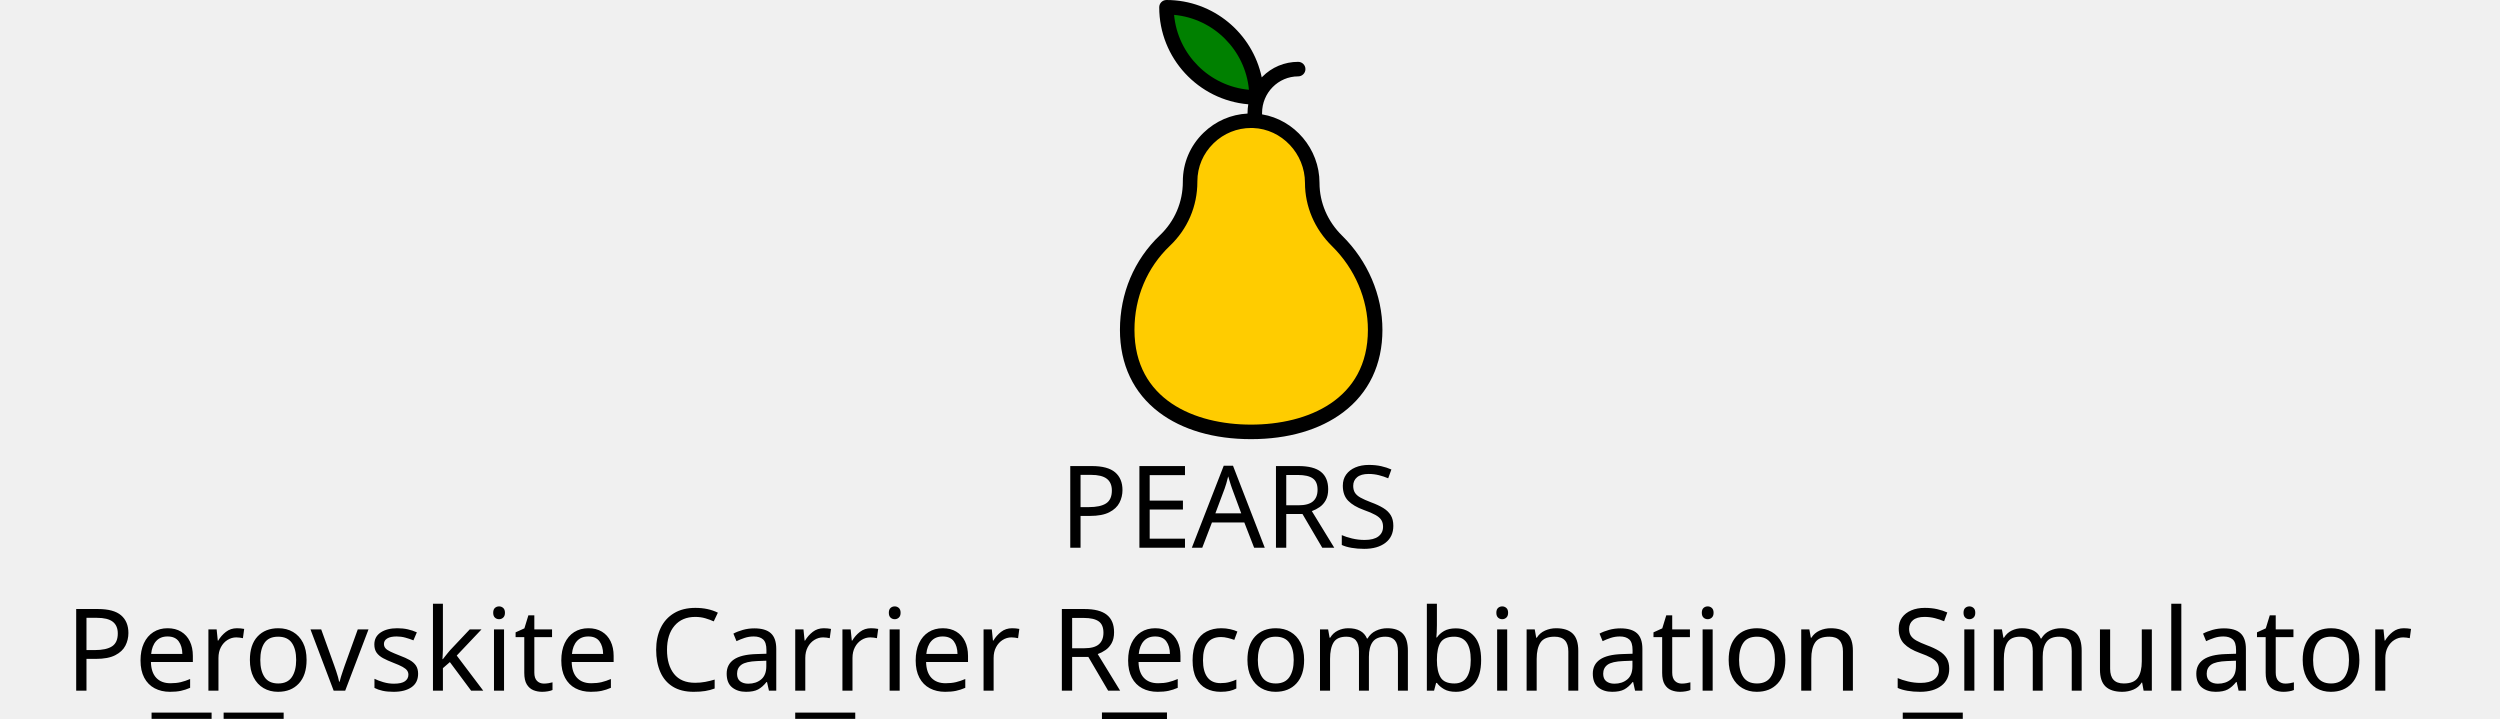
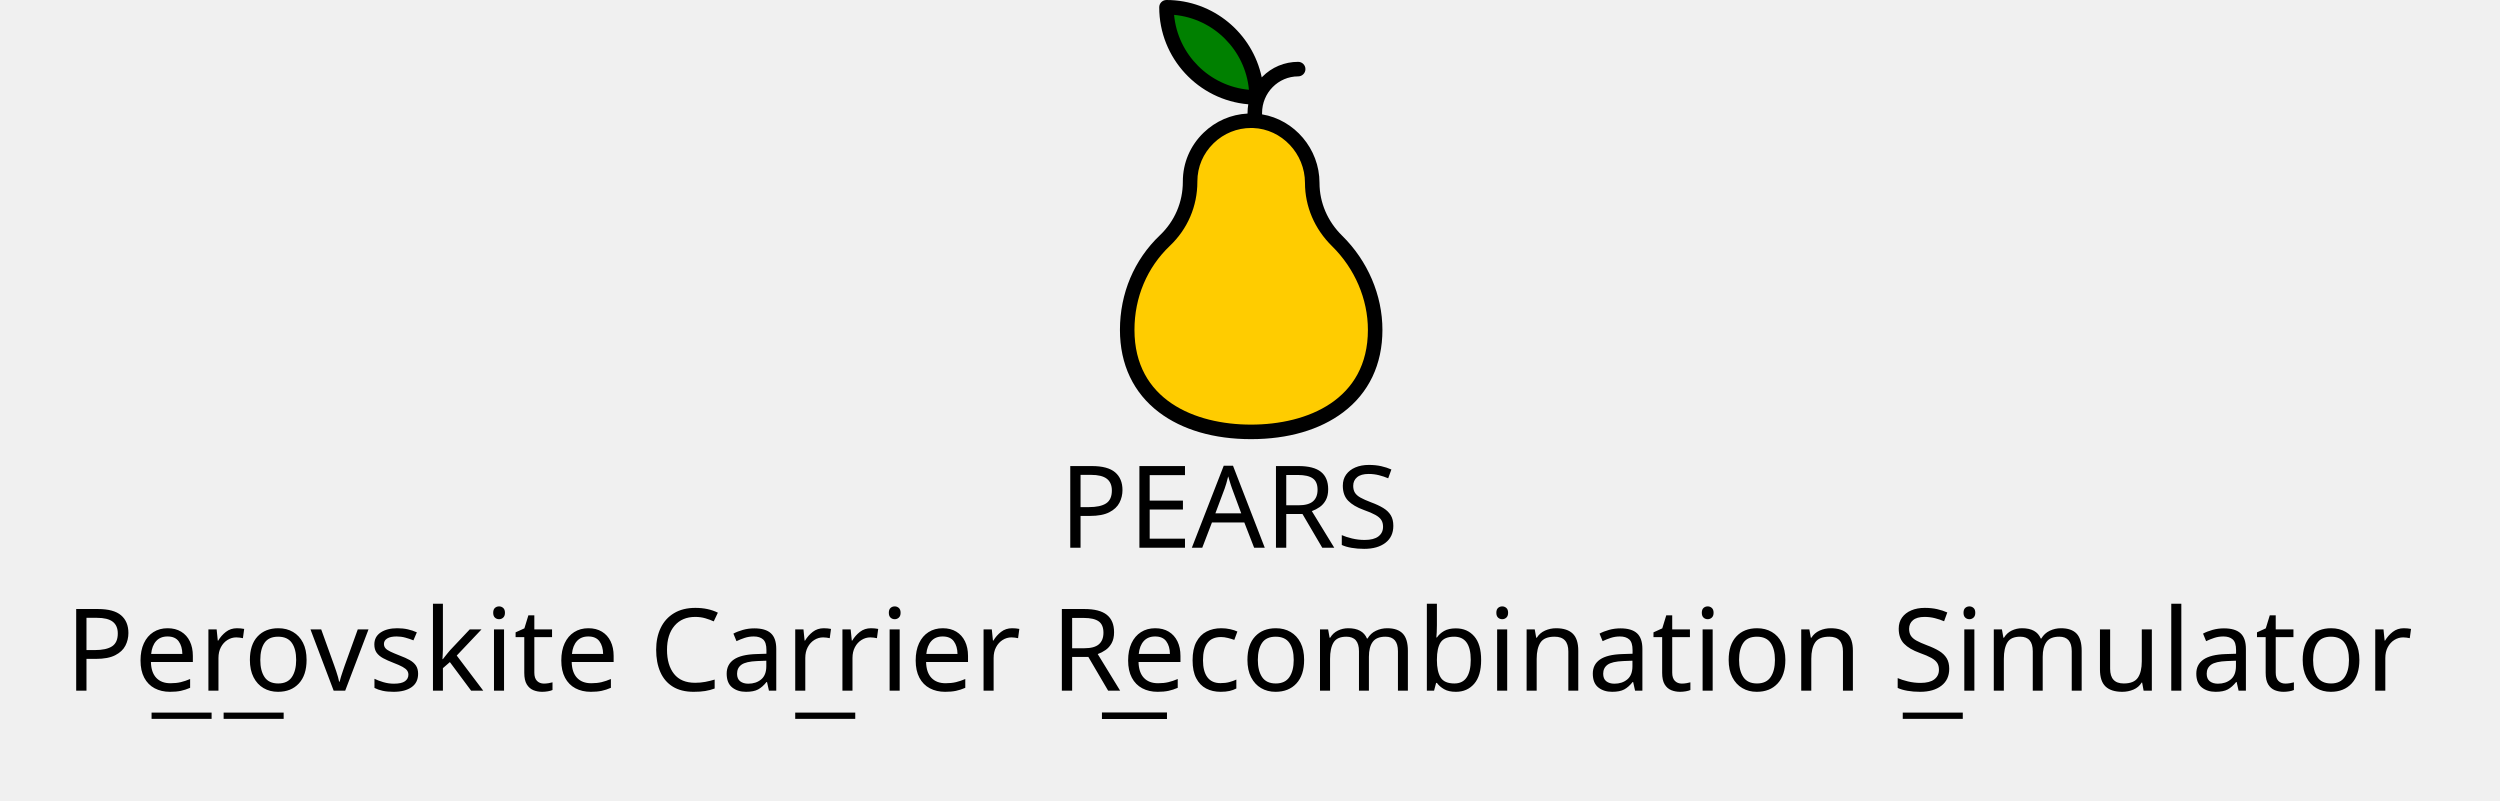
- <svg xmlns="http://www.w3.org/2000/svg" version="1.1" id="Layer_1" x="0px" y="0px" viewBox="0 10 499.725 143.72" xml:space="preserve" width="499.725" height="143.72">
+ <svg xmlns="http://www.w3.org/2000/svg" version="1.1" id="Layer_1" x="0px" y="0px" viewBox="0 10 499.725 160" xml:space="preserve" width="499.725" height="160">
  <defs id="defs41" />
  <g id="g8" transform="translate(-15.97747,-361.701)" />
  <g id="g10" transform="translate(-15.97747,-361.701)" />
  <g id="g12" transform="translate(-15.97747,-361.701)" />
  <g id="g14" transform="translate(-15.97747,-361.701)" />
  <g id="g16" transform="translate(-15.97747,-361.701)" />
  <g id="g18" transform="translate(-15.97747,-361.701)" />
  <g id="g20" transform="translate(-15.97747,-361.701)" />
  <g id="g22" transform="translate(-15.97747,-361.701)" />
  <g id="g24" transform="translate(-15.97747,-361.701)" />
  <g id="g26" transform="translate(-15.97747,-361.701)" />
  <g id="g28" transform="translate(-15.97747,-361.701)" />
  <g id="g30" transform="translate(-15.97747,-361.701)" />
  <g id="g32" transform="translate(-15.97747,-361.701)" />
  <g id="g34" transform="translate(-15.97747,-361.701)" />
  <g id="g36" transform="translate(-15.97747,-361.701)" />
  <g id="g869" transform="matrix(0.1713253,0,0,0.1714492,200.3107,7.035237)" style="stroke-width:5.835">
    <path id="path861" d="m 190.813,26.513 8.678,47.729 37.424,39.593 60.746,19.525 L 291.152,85.631 261.322,49.835 217.932,28.682 Z" style="fill:#008000;stroke:#000000;stroke-width:5.835px;stroke-linecap:butt;stroke-linejoin:miter;stroke-opacity:1" />
    <path id="path859" d="m 292.237,158.309 -36.881,7.593 -25.492,24.407 -6.508,36.881 -15.729,52.61 -33.085,36.881 -23.322,48.814 -7.051,54.237 21.153,49.356 33.627,34.712 71.051,17.356 74.847,-6.508 62.373,-33.085 28.746,-61.288 -3.797,-57.492 -33.085,-58.034 -33.627,-37.424 -5.966,-62.915 -32,-40.136 z" style="fill:#ffcc00;stroke:#000000;stroke-width:5.835px;stroke-linecap:butt;stroke-linejoin:miter;stroke-opacity:1" />
    <path id="path2" d="m 396.765,292.136 c -17.053,-16.749 -26.446,-38.647 -26.446,-61.658 0,-39.698 -29.271,-73.592 -67.015,-79.858 v -1.576 c 0,-23.55 18.899,-42.709 42.131,-42.709 4.679,0 8.473,-3.794 8.473,-8.473 0,-4.679 -3.794,-8.473 -8.473,-8.473 -15.924,0 -30.819,6.221 -41.94,17.52 -0.198,0.201 -0.382,0.412 -0.576,0.615 -10.782,-51.463 -56.512,-90.232 -111.132,-90.232 -4.679,0 -8.473,3.794 -8.473,8.473 0,59.358 45.789,108.218 103.899,113.127 -0.556,3.321 -0.855,6.712 -0.855,10.152 v 0.642 c -19.232,0.994 -37.219,8.76 -51.266,22.317 -15.62,15.075 -24.222,35.238 -24.222,56.779 v 0.417 c 0,23.819 -9.503,45.972 -26.759,62.378 -30.069,28.59 -46.628,67.769 -46.628,110.321 0,40.326 15.789,73.573 45.66,96.15 27.044,20.44 64.135,31.244 107.264,31.244 43.156,0 80.313,-10.801 107.455,-31.235 30.012,-22.596 45.876,-55.848 45.876,-96.16 -0.001,-40.436 -17.122,-80.442 -46.973,-109.761 z m -196.1,-257.494 c 46.198,4.226 83.087,41.116 87.313,87.313 -46.197,-4.226 -83.087,-41.116 -87.313,-87.313 z m 89.741,477.704 c -65.737,0 -135.977,-29.015 -135.977,-110.45 0,-37.863 14.689,-72.681 41.359,-98.04 20.653,-19.636 32.028,-46.15 32.028,-74.659 v -0.417 c 0,-16.898 6.764,-32.733 19.044,-44.585 11.875,-11.46 27.318,-17.694 43.707,-17.694 0.767,0 1.536,0.014 2.307,0.041 33.36,1.186 60.5,29.867 60.5,63.934 0,27.596 11.193,53.786 31.517,73.747 26.628,26.153 41.9,61.753 41.9,97.672 0,81.436 -70.452,110.451 -136.385,110.451 z" style="stroke-width:5.835" />
    <text id="text855" y="655.871" x="284.067" style="font-style:normal;font-weight:normal;font-size:21.333px;line-height:1.25;font-family:sans-serif;letter-spacing:0px;word-spacing:0px;fill:#000000;fill-opacity:1;stroke:none;stroke-width:5.835" xml:space="preserve">
      <tspan style="font-style:normal;font-variant:normal;font-weight:normal;font-stretch:normal;font-size:133.333px;font-family:sans-serif;-inkscape-font-specification:sans-serif;text-align:center;text-anchor:middle;stroke-width:5.835" y="655.871" x="284.067" id="tspan853">PEARS</tspan>
      <tspan style="font-style:normal;font-variant:normal;font-weight:normal;font-stretch:normal;font-size:133.333px;font-family:sans-serif;-inkscape-font-specification:sans-serif;text-align:center;text-anchor:middle;stroke-width:5.835" id="tspan857" y="822.537" x="307.505">Perovskite Carrier Recombination Simulator </tspan>
    </text>
    <path style="fill:#000000;stroke:#000000;stroke-width:7.313;stroke-linejoin:round;stroke-dasharray:none;stroke-opacity:1" d="m -908.272,851.738 h 70.042" id="path3666" />
    <path style="fill:#000000;stroke:#000000;stroke-width:7.313;stroke-linejoin:round;stroke-dasharray:none;stroke-opacity:1" d="m -992.342,851.754 h 70.042" id="path3668" />
    <path style="fill:#000000;stroke:#000000;stroke-width:7.313;stroke-linejoin:round;stroke-dasharray:none;stroke-opacity:1" d="m -241.386,851.754 h 70.042" id="path3670" />
    <path style="fill:#000000;stroke:#000000;stroke-width:7.612;stroke-linejoin:round;stroke-dasharray:none;stroke-opacity:1" d="m 116.486,851.754 h 75.879" id="path3774" />
    <path style="fill:#000000;stroke:#000000;stroke-width:7.313;stroke-linejoin:round;stroke-dasharray:none;stroke-opacity:1" d="m 1050.811,851.754 h 70.042" id="path3776" />
  </g>
+   <rect style="fill:#ffffff;fill-opacity:0;stroke:none;stroke-width:1.512;stroke-linejoin:round;stroke-opacity:1" id="rect845" width="467.538" height="13.701" x="1.284" y="155.57" />
</svg>
